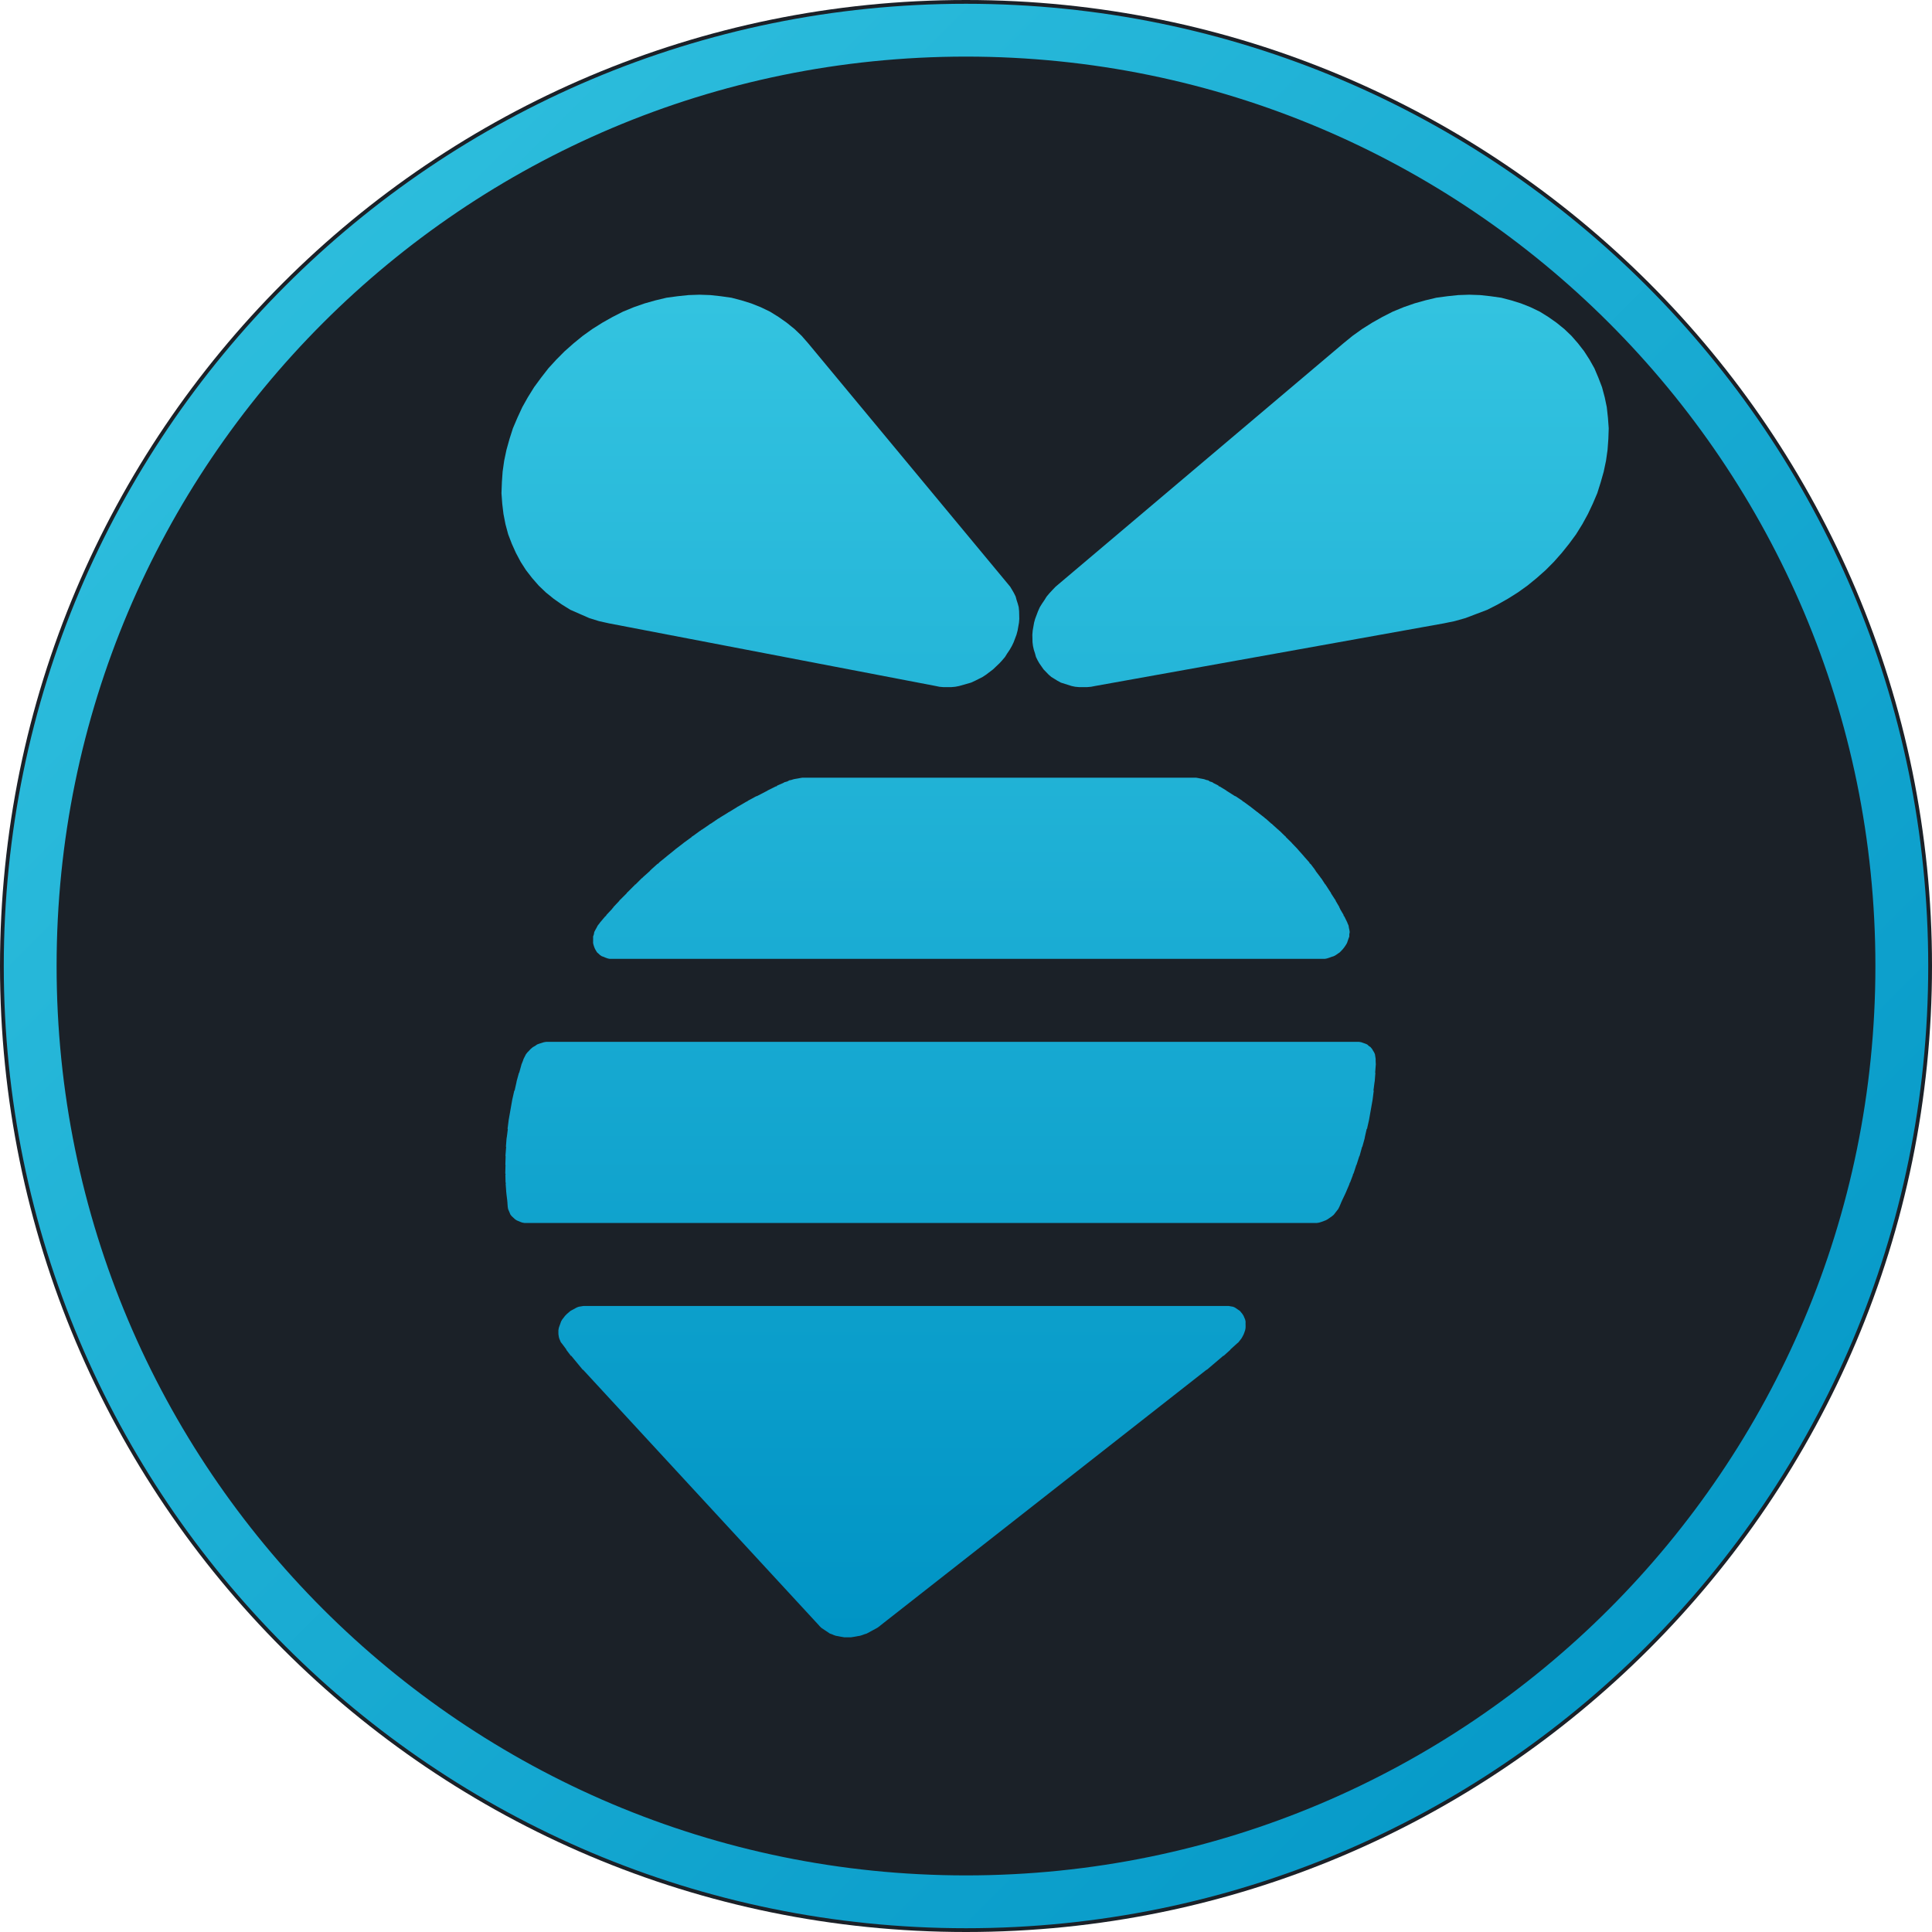
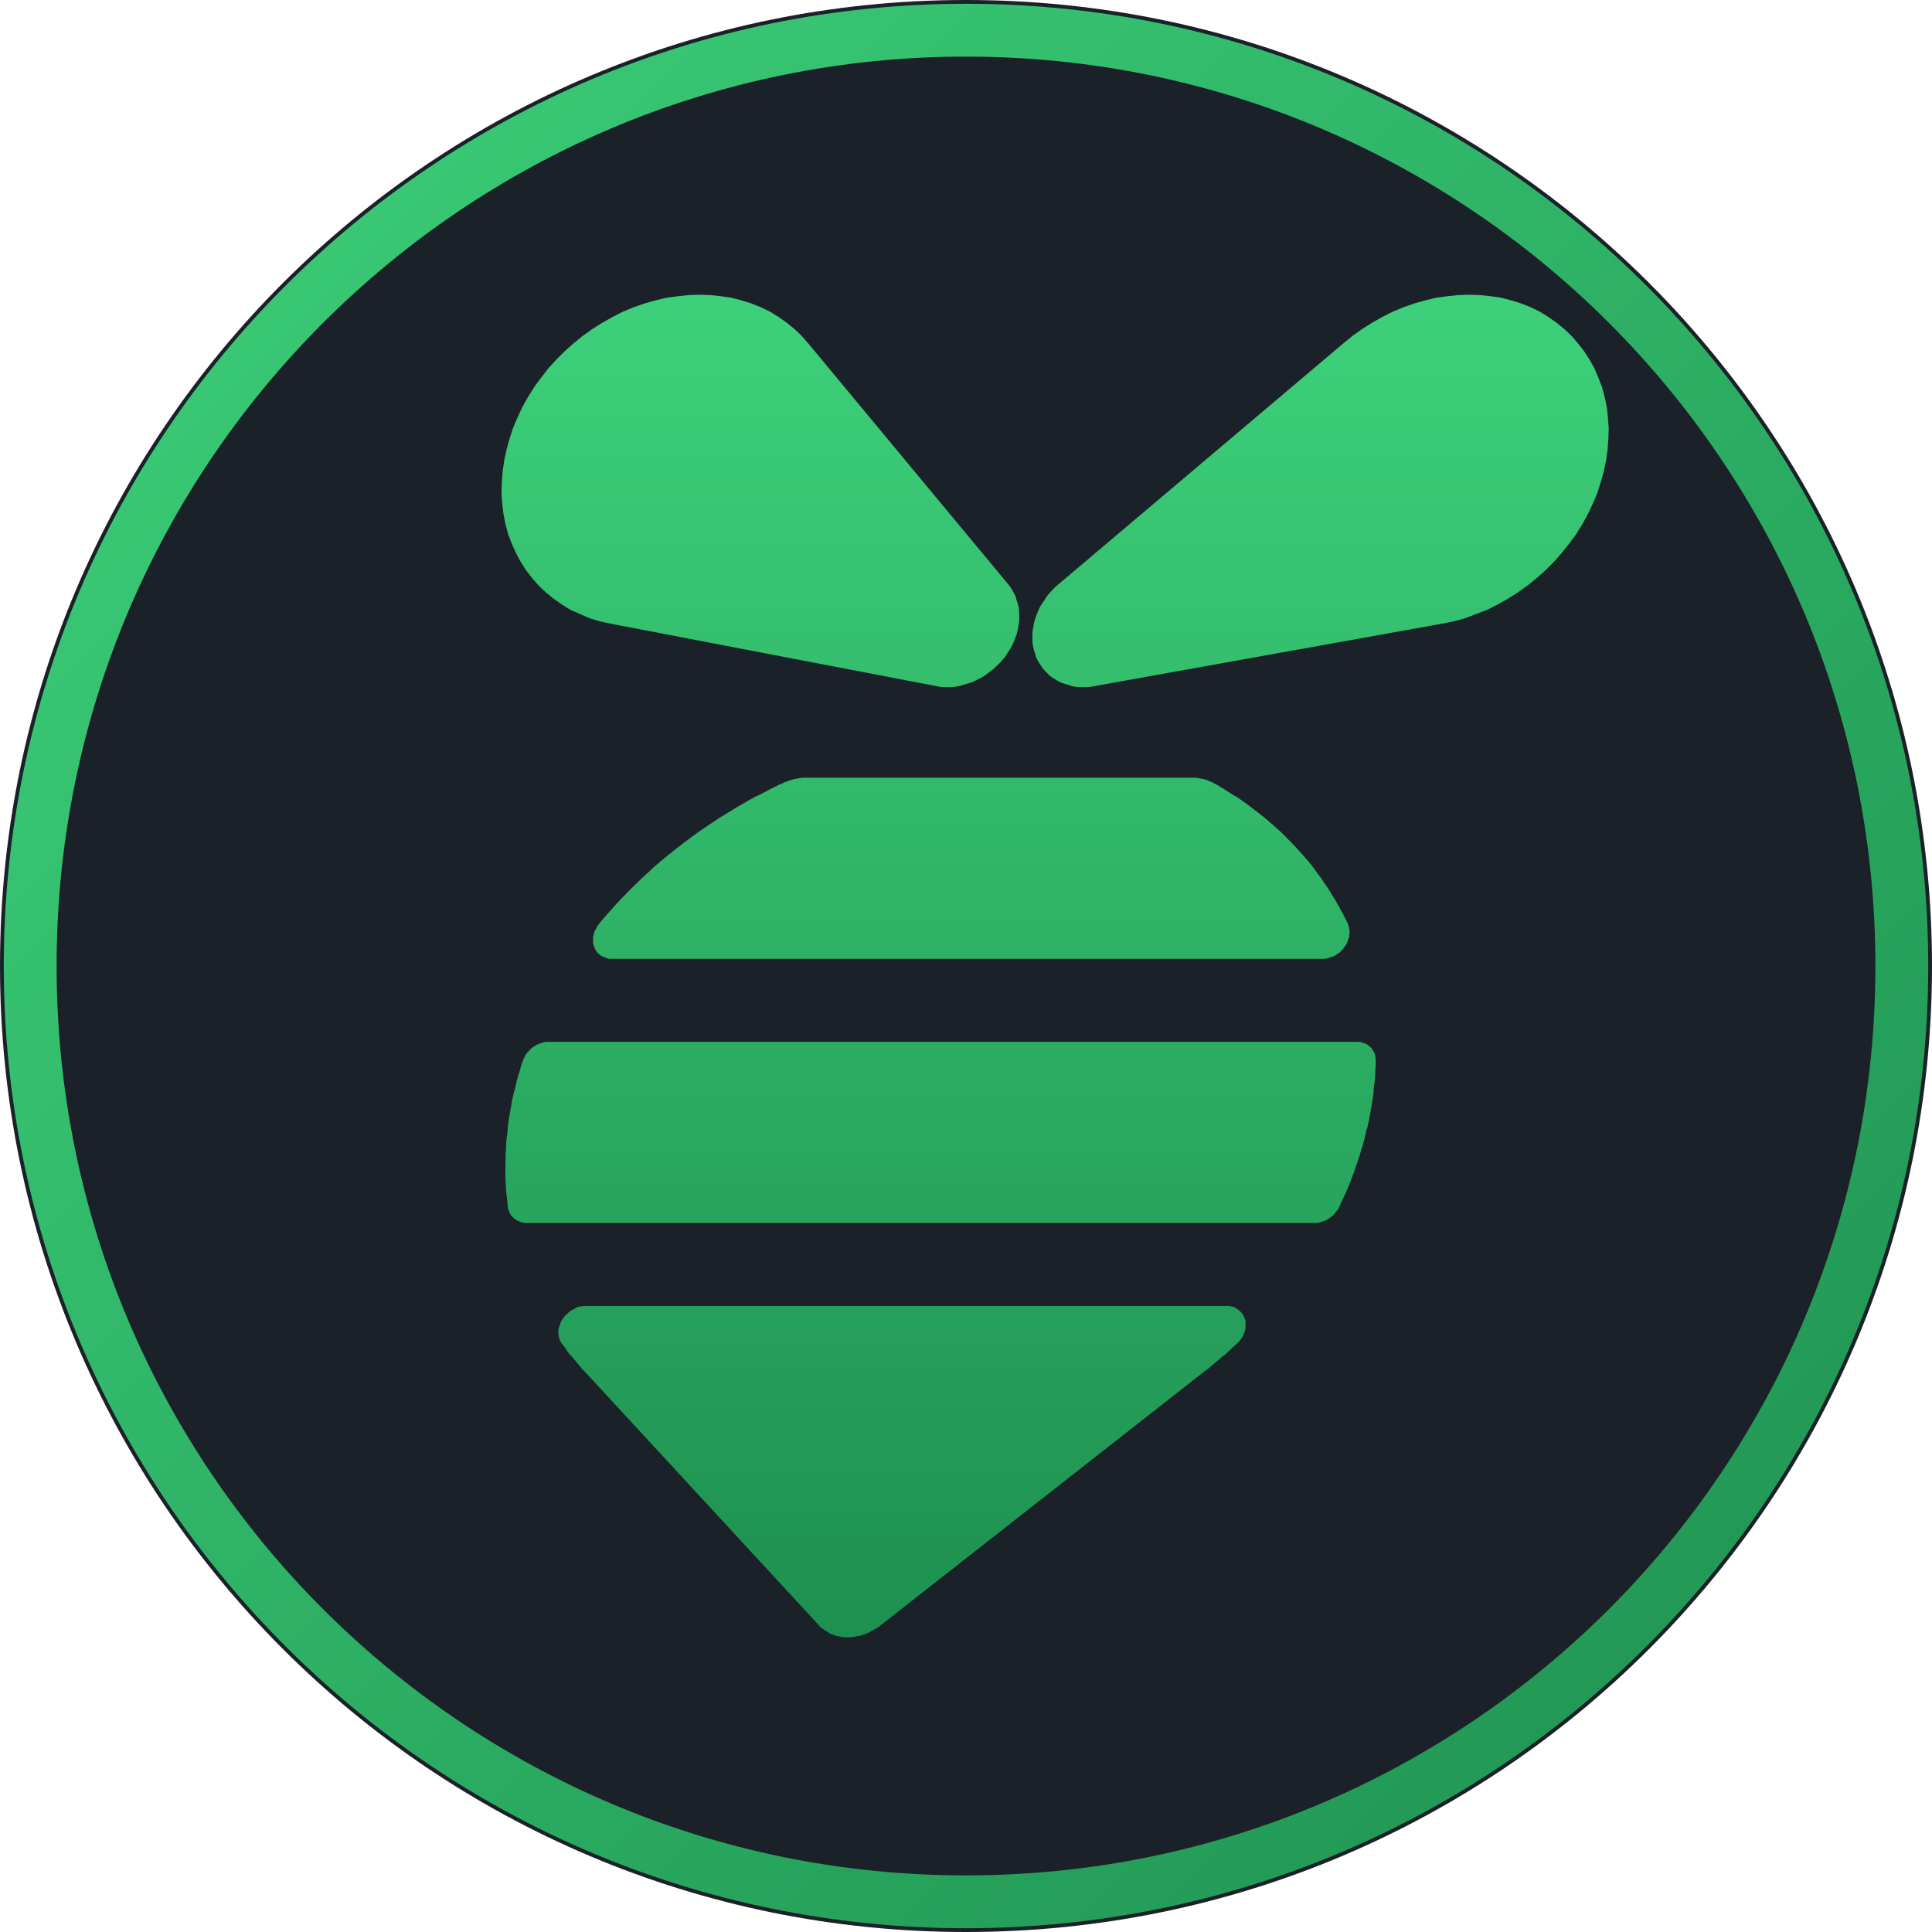
<svg xmlns="http://www.w3.org/2000/svg" viewBox="0 0 512 512" width="512" height="512" role="img">
  <defs>
    <linearGradient id="ir" x1="0" y1="0" x2="1" y2="1">
-       <stop offset="0" stop-color="#33C3E0" />
-       <stop offset="1" stop-color="#0094C5" />
+       <stop offset="0" stop-color="#3DD07A" />
+       <stop offset="1" stop-color="#1E9150" />
    </linearGradient>
    <linearGradient id="ig" x1="0" y1="0" x2="0" y2="1">
-       <stop offset="0" stop-color="#33C3E0" />
-       <stop offset="1" stop-color="#0094C5" />
+       <stop offset="0" stop-color="#3DD07A" />
+       <stop offset="1" stop-color="#1E9150" />
    </linearGradient>
  </defs>
  <g transform="translate(0 0) scale(1)">
    <circle cx="256" cy="256" r="256" fill="#1B2128" />
    <circle cx="256" cy="256" r="248" fill="none" stroke="url(#ir)" stroke-width="14" />
    <g transform="translate(45.14 0) skewX(-10)">
      <path d="M142.6 79.6 L139.9 80.4 L137.2 81.4 L134.5 82.6 L132.0 84.0 L129.6 85.5 L127.2 87.2 L125.0 89.0 L122.9 91.0 L120.9 93.1 L119.1 95.3 L117.4 97.6 L115.9 100.1 L114.5 102.6 L113.3 105.3 L112.3 107.9 L111.5 110.7 L110.8 113.5 L110.4 116.3 L110.1 119.2 L110.0 122.1 L110.1 125.0 L110.4 127.8 L110.8 130.7 L111.5 133.5 L112.3 136.2 L113.3 138.9 L114.5 141.6 L115.9 144.1 L117.4 146.5 L119.1 148.9 L120.9 151.1 L122.9 153.2 L125.0 155.2 L127.2 157.0 L129.6 158.7 L132.0 160.2 L134.5 161.6 L137.2 162.7 L139.9 163.8 L142.6 164.6 L145.4 165.2 L234.9 181.8 L235.9 182.0 L237.0 182.1 L238.0 182.1 L239.0 182.1 L240.1 182.0 L241.1 181.8 L242.1 181.5 L243.1 181.2 L244.1 180.9 L245.1 180.4 L246.0 179.9 L246.9 179.4 L247.7 178.8 L248.5 178.1 L249.3 177.4 L250.0 176.6 L250.7 175.8 L251.3 175.0 L251.9 174.1 L252.3 173.2 L252.8 172.2 L253.2 171.2 L253.5 170.2 L253.7 169.2 L253.9 168.2 L254.0 167.1 L254.0 166.1 L254.0 165.0 L253.9 164.0 L253.7 163.0 L253.5 162.0 L253.2 160.9 L252.8 160.0 L252.3 159.0 L251.9 158.1 L251.3 157.2 L250.7 156.4 L250.0 155.5 L249.3 154.8 L185.1 91.0 L183.0 89.0 L180.8 87.2 L178.4 85.5 L176.0 84.0 L173.5 82.6 L170.8 81.4 L168.1 80.4 L165.4 79.6 L162.6 78.9 L159.7 78.5 L156.9 78.2 L154.0 78.1 L151.1 78.2 L148.3 78.5 L145.4 78.9 Z M346.6 79.6 L343.9 80.4 L341.2 81.4 L338.5 82.6 L336.0 84.0 L333.6 85.5 L331.2 87.2 L329.0 89.0 L326.9 91.0 L262.7 154.8 L262.0 155.5 L261.3 156.4 L260.7 157.2 L260.1 158.1 L259.7 159.0 L259.2 160.0 L258.8 160.9 L258.5 162.0 L258.3 163.0 L258.1 164.0 L258.0 165.0 L258.0 166.1 L258.0 167.1 L258.1 168.2 L258.3 169.2 L258.5 170.2 L258.8 171.2 L259.2 172.2 L259.7 173.2 L260.1 174.1 L260.7 175.0 L261.3 175.8 L262.0 176.6 L262.7 177.4 L263.5 178.1 L264.3 178.8 L265.1 179.4 L266.0 179.9 L266.9 180.4 L267.9 180.9 L268.9 181.2 L269.9 181.5 L270.9 181.8 L271.9 182.0 L273.0 182.1 L274.0 182.1 L275.0 182.1 L276.1 182.0 L277.1 181.8 L366.6 165.2 L369.4 164.6 L372.1 163.8 L374.8 162.7 L377.5 161.6 L380.0 160.2 L382.4 158.7 L384.8 157.0 L387.0 155.2 L389.1 153.2 L391.1 151.1 L392.9 148.9 L394.6 146.5 L396.1 144.1 L397.5 141.6 L398.7 138.9 L399.7 136.2 L400.5 133.5 L401.2 130.7 L401.6 127.8 L401.9 125.0 L402.0 122.1 L401.9 119.2 L401.6 116.3 L401.2 113.5 L400.5 110.7 L399.7 107.9 L398.7 105.3 L397.5 102.6 L396.1 100.1 L394.6 97.6 L392.9 95.3 L391.1 93.1 L389.1 91.0 L387.0 89.0 L384.8 87.2 L382.4 85.5 L380.0 84.0 L377.5 82.6 L374.8 81.4 L372.1 80.4 L369.4 79.6 L366.6 78.9 L363.7 78.5 L360.9 78.2 L358.0 78.1 L355.1 78.2 L352.3 78.5 L349.4 78.9 Z M156.3 245.9 L156.1 246.4 L155.9 247.0 L155.9 247.6 L155.8 248.2 L155.9 248.7 L156.0 249.3 L156.1 249.9 L156.3 250.4 L156.6 251.0 L156.9 251.5 L157.2 251.9 L157.6 252.4 L158.0 252.7 L158.5 253.1 L159.0 253.4 L159.6 253.6 L160.1 253.8 L160.7 254.0 L161.2 254.1 L161.8 254.1 L350.2 254.1 L350.8 254.1 L351.3 254.0 L351.9 253.8 L352.4 253.6 L353.0 253.4 L353.5 253.1 L354.0 252.7 L354.4 252.4 L354.8 251.9 L355.1 251.5 L355.4 251.0 L355.7 250.4 L355.9 249.9 L356.0 249.3 L356.1 248.7 L356.2 248.2 L356.1 247.6 L356.1 247.0 L355.9 246.4 L355.7 245.9 L355.5 245.3 L355.2 244.8 L355.1 244.7 L355.1 244.6 L353.9 242.8 L353.8 242.8 L353.7 242.6 L353.7 242.5 L352.4 240.8 L352.4 240.7 L352.2 240.5 L352.2 240.4 L350.9 238.7 L350.9 238.6 L350.7 238.4 L350.7 238.4 L349.3 236.7 L349.3 236.6 L349.1 236.4 L349.1 236.4 L347.7 234.7 L347.6 234.6 L347.5 234.4 L347.4 234.4 L346.0 232.7 L345.9 232.7 L345.8 232.5 L345.7 232.4 L344.2 230.8 L344.2 230.7 L344.0 230.6 L344.0 230.5 L342.5 228.9 L342.4 228.9 L342.2 228.7 L342.2 228.6 L340.6 227.1 L340.5 227.0 L340.4 226.9 L340.3 226.8 L338.7 225.3 L338.6 225.2 L338.5 225.1 L338.4 225.0 L336.7 223.5 L336.7 223.5 L336.5 223.3 L336.5 223.3 L334.7 221.8 L334.7 221.7 L334.5 221.6 L334.5 221.6 L332.7 220.1 L332.6 220.1 L332.5 219.9 L332.4 219.9 L330.6 218.5 L330.5 218.4 L330.4 218.3 L330.3 218.3 L328.5 216.9 L328.4 216.9 L328.2 216.7 L328.2 216.7 L326.3 215.4 L326.2 215.3 L326.0 215.2 L326.0 215.2 L324.1 213.9 L324.0 213.8 L323.8 213.7 L323.8 213.7 L321.8 212.4 L321.7 212.4 L321.6 212.3 L321.5 212.2 L319.5 211.0 L319.4 211.0 L319.2 210.9 L319.2 210.9 L317.1 209.7 L317.1 209.7 L316.9 209.6 L316.8 209.5 L314.8 208.4 L314.7 208.4 L314.5 208.3 L314.5 208.2 L313.0 207.5 L312.7 207.3 L312.0 207.1 L311.5 206.8 L311.0 206.7 L310.4 206.5 L309.9 206.4 L309.3 206.3 L308.8 206.2 L308.2 206.1 L307.5 206.1 L307.2 206.1 L204.8 206.1 L204.5 206.1 L203.8 206.1 L203.2 206.2 L202.7 206.3 L202.1 206.4 L201.6 206.5 L201.0 206.7 L200.5 206.8 L200.0 207.1 L199.3 207.3 L199.0 207.5 L197.5 208.2 L197.5 208.3 L197.3 208.4 L197.2 208.4 L195.2 209.5 L195.1 209.6 L194.9 209.7 L194.9 209.7 L192.8 210.9 L192.8 210.9 L192.6 211.0 L192.5 211.0 L190.5 212.2 L190.4 212.3 L190.3 212.4 L190.2 212.4 L188.2 213.7 L188.2 213.7 L188.0 213.8 L187.9 213.9 L186.0 215.2 L186.0 215.2 L185.8 215.3 L185.7 215.4 L183.8 216.7 L183.8 216.7 L183.6 216.9 L183.5 216.9 L181.7 218.3 L181.6 218.3 L181.5 218.4 L181.4 218.5 L179.6 219.9 L179.5 219.9 L179.4 220.1 L179.3 220.1 L177.5 221.6 L177.5 221.6 L177.3 221.7 L177.3 221.8 L175.5 223.3 L175.5 223.3 L175.3 223.5 L175.3 223.5 L173.6 225.0 L173.5 225.1 L173.4 225.2 L173.3 225.3 L171.7 226.8 L171.6 226.9 L171.5 227.0 L171.4 227.1 L169.8 228.6 L169.8 228.7 L169.6 228.9 L169.5 228.9 L168.0 230.5 L168.0 230.6 L167.8 230.7 L167.8 230.8 L166.3 232.4 L166.2 232.5 L166.1 232.7 L166.0 232.7 L164.6 234.4 L164.5 234.4 L164.4 234.6 L164.3 234.7 L162.9 236.4 L162.9 236.4 L162.7 236.6 L162.7 236.7 L161.3 238.4 L161.3 238.4 L161.1 238.6 L161.1 238.7 L159.8 240.4 L159.8 240.5 L159.6 240.7 L159.6 240.8 L158.3 242.5 L158.3 242.6 L158.2 242.8 L158.1 242.8 L156.9 244.6 L156.9 244.7 L156.8 244.8 L156.5 245.3 Z M147.1 276.4 L146.5 276.6 L146.0 276.8 L145.5 277.2 L145.0 277.5 L144.5 278.0 L144.2 278.4 L143.8 278.9 L143.5 279.4 L143.3 280.0 L143.1 280.6 L143.0 281.2 L142.9 281.6 L142.9 281.7 L142.8 282.0 L142.8 282.1 L142.6 284.1 L142.6 284.2 L142.5 284.4 L142.5 284.5 L142.3 286.5 L142.3 286.6 L142.3 286.9 L142.3 286.9 L142.2 289.0 L142.1 289.1 L142.1 289.3 L142.1 289.4 L142.0 291.4 L142.0 291.5 L142.0 291.8 L142.0 291.8 L142.0 293.9 L142.0 294.0 L142.0 294.2 L142.0 294.3 L142.0 296.3 L142.0 296.4 L142.0 296.7 L142.0 296.8 L142.1 298.8 L142.1 298.9 L142.1 299.1 L142.2 299.2 L142.3 301.2 L142.3 301.3 L142.3 301.6 L142.3 301.7 L142.5 303.7 L142.5 303.8 L142.6 304.0 L142.6 304.1 L142.8 306.1 L142.8 306.2 L142.9 306.5 L142.9 306.5 L143.2 308.6 L143.2 308.6 L143.3 308.9 L143.3 309.0 L143.6 311.0 L143.7 311.1 L143.7 311.3 L143.7 311.4 L144.1 313.4 L144.2 313.5 L144.2 313.7 L144.2 313.8 L144.7 315.8 L144.7 315.9 L144.8 316.1 L144.8 316.2 L145.4 318.2 L145.4 318.3 L145.5 318.5 L145.5 318.6 L145.8 319.8 L146.0 320.4 L146.3 320.9 L146.6 321.4 L146.9 321.9 L147.3 322.3 L147.8 322.7 L148.3 323.1 L148.8 323.4 L149.3 323.6 L149.8 323.8 L150.4 324.0 L151.0 324.1 L151.6 324.1 L360.4 324.1 L361.0 324.1 L361.6 324.0 L362.2 323.8 L362.7 323.6 L363.2 323.4 L363.7 323.1 L364.2 322.7 L364.7 322.3 L365.1 321.9 L365.4 321.4 L365.7 320.9 L366.0 320.4 L366.2 319.8 L366.5 318.6 L366.5 318.5 L366.6 318.3 L366.6 318.2 L367.2 316.2 L367.2 316.1 L367.3 315.9 L367.3 315.8 L367.8 313.8 L367.8 313.7 L367.8 313.5 L367.9 313.4 L368.3 311.4 L368.3 311.3 L368.3 311.1 L368.4 311.0 L368.7 309.0 L368.7 308.9 L368.8 308.6 L368.8 308.6 L369.1 306.5 L369.1 306.5 L369.2 306.2 L369.2 306.1 L369.4 304.1 L369.4 304.0 L369.5 303.8 L369.5 303.7 L369.7 301.7 L369.7 301.6 L369.7 301.3 L369.7 301.2 L369.8 299.2 L369.9 299.1 L369.9 298.9 L369.9 298.8 L370.0 296.8 L370.0 296.7 L370.0 296.4 L370.0 296.3 L370.0 294.3 L370.0 294.2 L370.0 294.0 L370.0 293.9 L370.0 291.8 L370.0 291.8 L370.0 291.5 L370.0 291.4 L369.9 289.4 L369.9 289.3 L369.9 289.1 L369.8 289.0 L369.7 286.9 L369.7 286.9 L369.7 286.6 L369.7 286.5 L369.5 284.5 L369.5 284.4 L369.4 284.2 L369.4 284.1 L369.2 282.1 L369.2 282.0 L369.1 281.7 L369.1 281.6 L369.0 281.2 L368.9 280.6 L368.7 280.0 L368.5 279.4 L368.2 278.9 L367.8 278.4 L367.5 278.0 L367.0 277.5 L366.5 277.2 L366.0 276.8 L365.5 276.6 L364.9 276.4 L364.3 276.2 L363.7 276.1 L363.1 276.1 L148.9 276.1 L148.3 276.1 L147.7 276.2 Z M169.3 346.3 L168.8 346.5 L168.3 346.8 L167.8 347.1 L167.3 347.4 L166.9 347.8 L166.5 348.2 L166.1 348.7 L165.8 349.2 L165.5 349.7 L165.3 350.2 L165.2 350.8 L165.1 351.3 L165.0 351.9 L165.0 352.5 L165.1 353.1 L165.2 353.6 L165.4 354.2 L165.6 354.7 L165.9 355.2 L166.2 355.7 L166.6 356.1 L167.8 357.4 L167.8 357.4 L168.0 357.6 L168.0 357.7 L169.5 359.3 L169.6 359.3 L169.8 359.5 L169.8 359.5 L171.4 361.1 L171.5 361.2 L171.6 361.3 L171.7 361.4 L173.3 363.0 L173.4 363.0 L173.5 363.1 L173.5 363.1 L247.8 430.7 L248.0 430.9 L248.6 431.4 L249.1 431.7 L249.6 432.0 L250.1 432.3 L250.6 432.6 L251.1 432.9 L251.7 433.1 L252.2 433.3 L252.8 433.5 L253.4 433.6 L253.9 433.7 L254.5 433.8 L255.1 433.9 L255.7 433.9 L256.3 433.9 L256.9 433.9 L257.5 433.8 L258.1 433.7 L258.6 433.6 L259.2 433.5 L259.8 433.3 L260.3 433.1 L260.9 432.9 L261.4 432.6 L261.9 432.3 L262.4 432.0 L262.9 431.7 L263.4 431.4 L264.0 430.9 L264.2 430.7 L338.5 363.1 L338.5 363.1 L338.6 363.0 L338.7 363.0 L340.3 361.4 L340.4 361.3 L340.5 361.2 L340.6 361.1 L342.2 359.5 L342.2 359.5 L342.4 359.3 L342.5 359.3 L344.0 357.7 L344.0 357.6 L344.2 357.4 L344.2 357.4 L345.4 356.1 L345.8 355.7 L346.1 355.2 L346.4 354.7 L346.6 354.2 L346.8 353.6 L346.9 353.1 L347.0 352.5 L347.0 351.9 L346.9 351.3 L346.8 350.8 L346.7 350.2 L346.5 349.7 L346.2 349.2 L345.9 348.7 L345.5 348.2 L345.1 347.8 L344.7 347.4 L344.2 347.1 L343.7 346.8 L343.2 346.5 L342.7 346.3 L342.1 346.2 L341.5 346.1 L341.0 346.1 L171.0 346.1 L170.5 346.1 L169.9 346.2 Z" fill="url(#ig)" fill-rule="evenodd" />
    </g>
  </g>
</svg>
